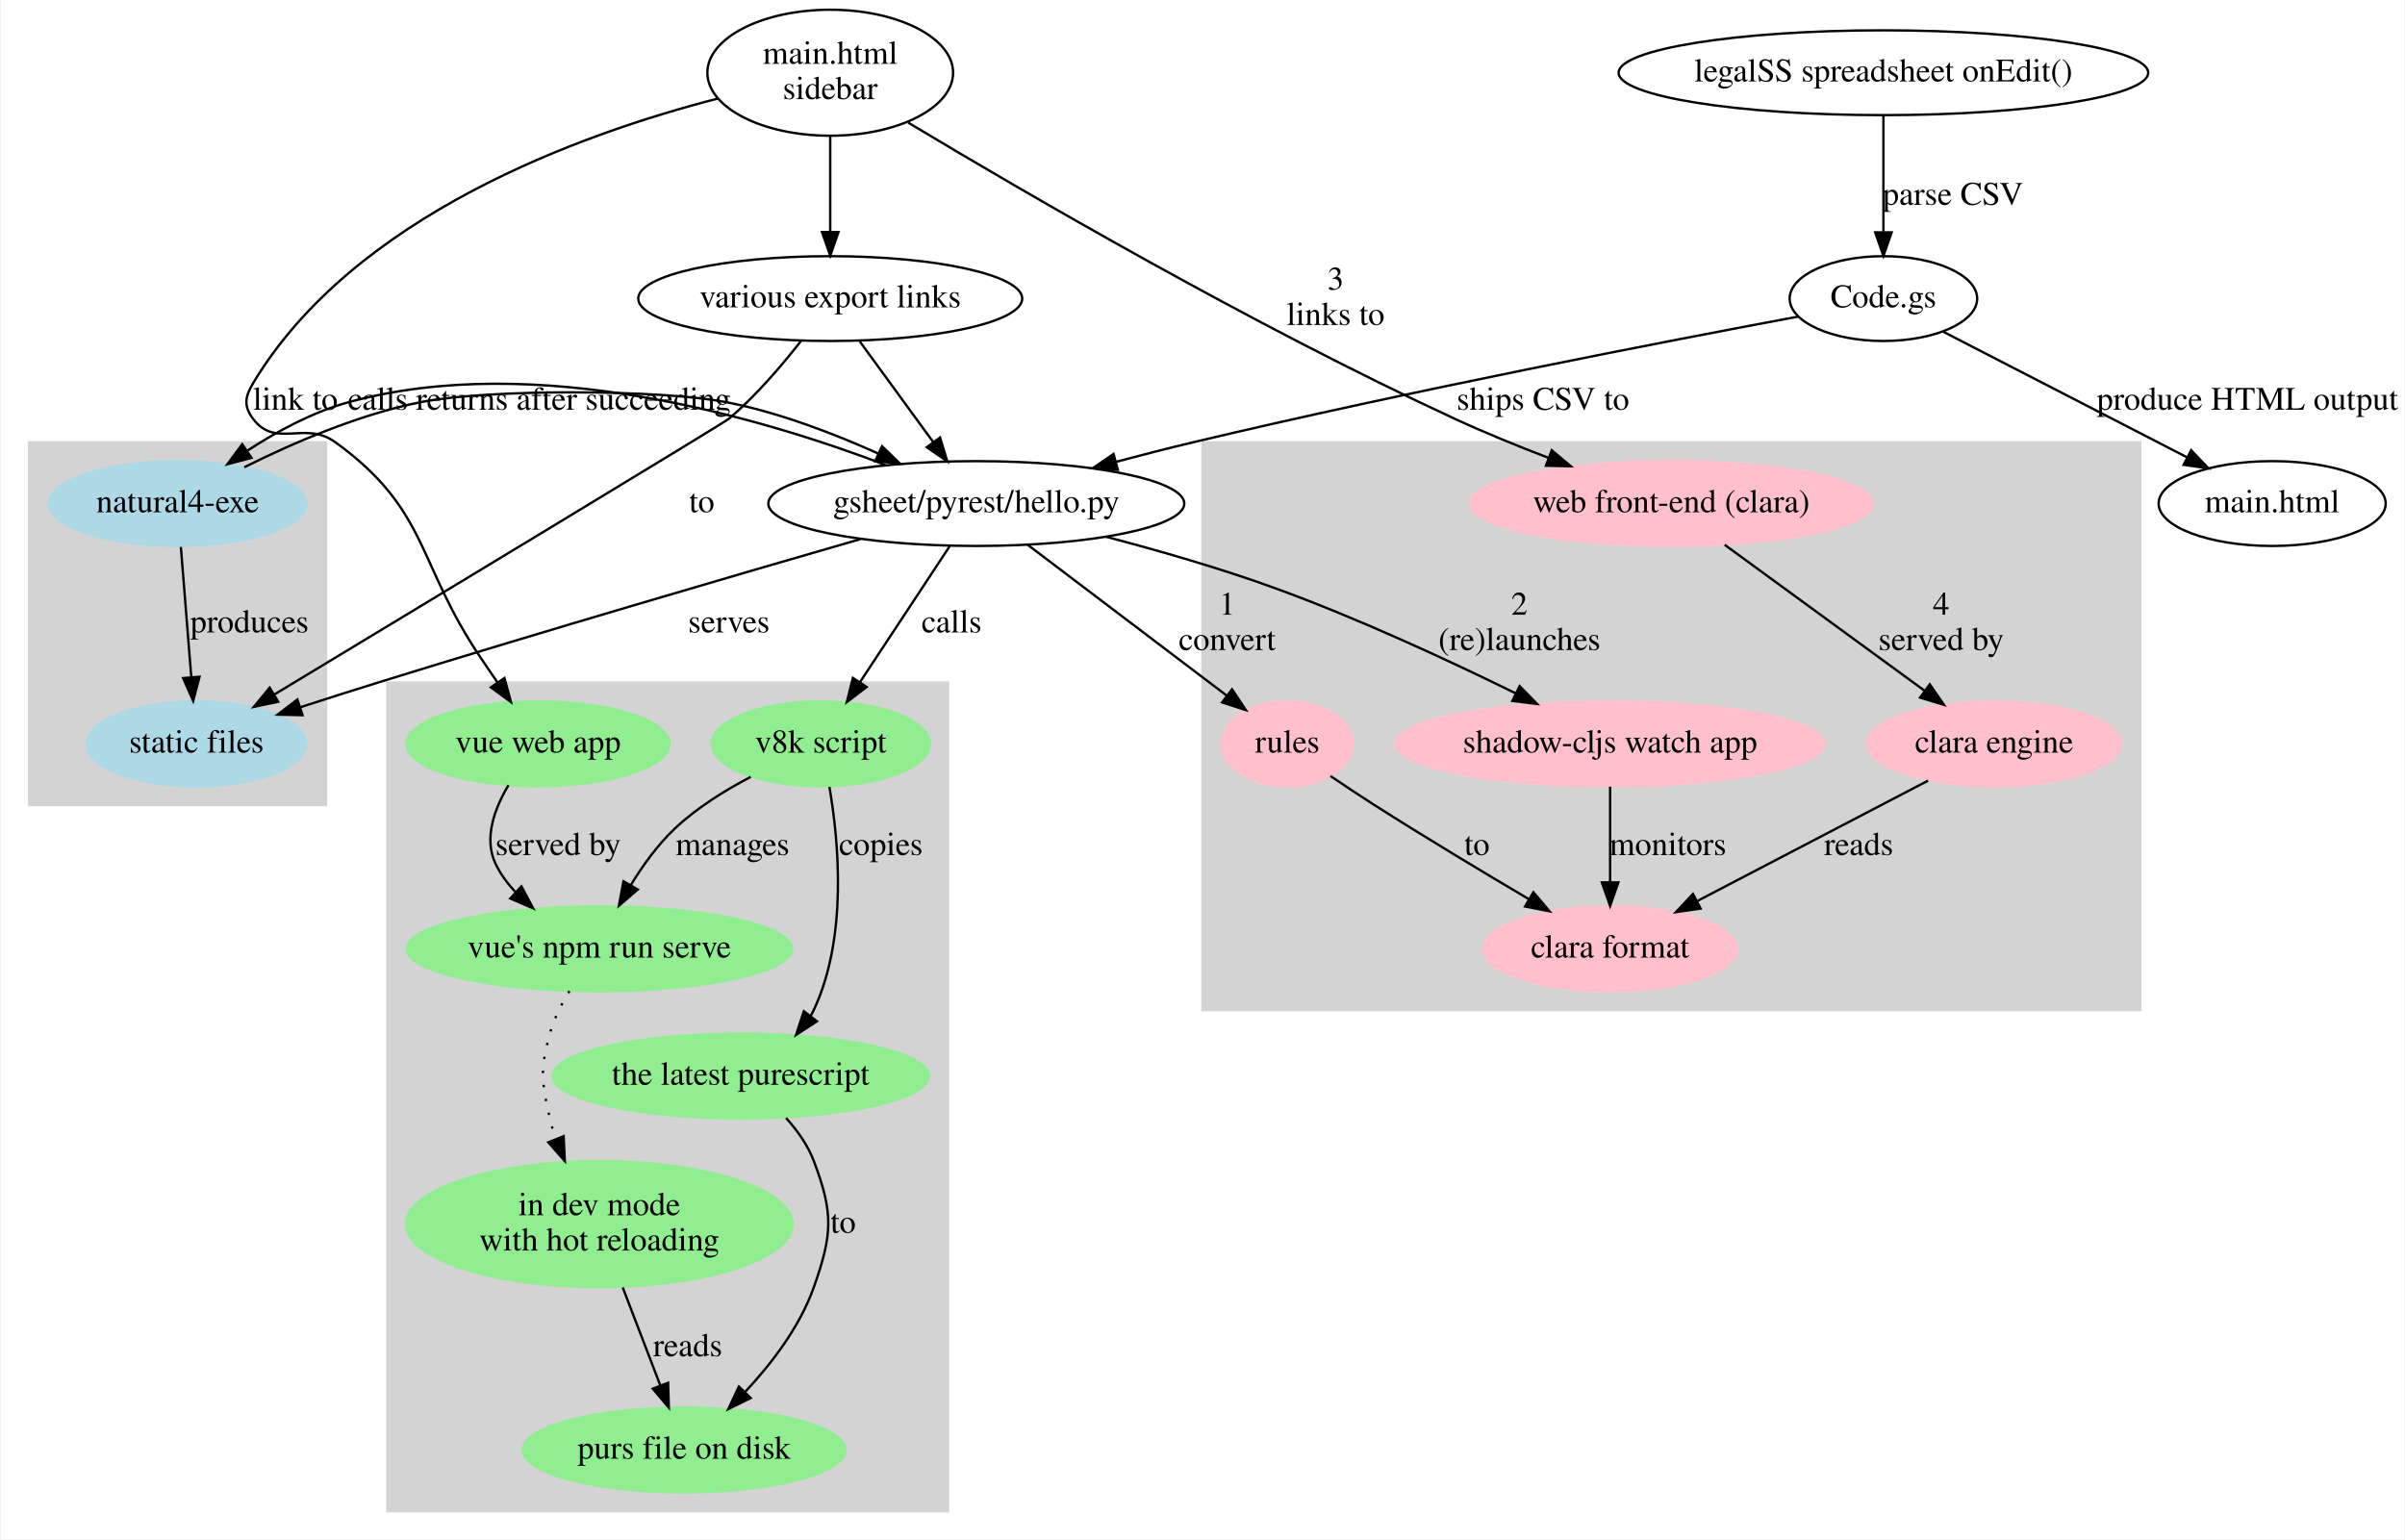
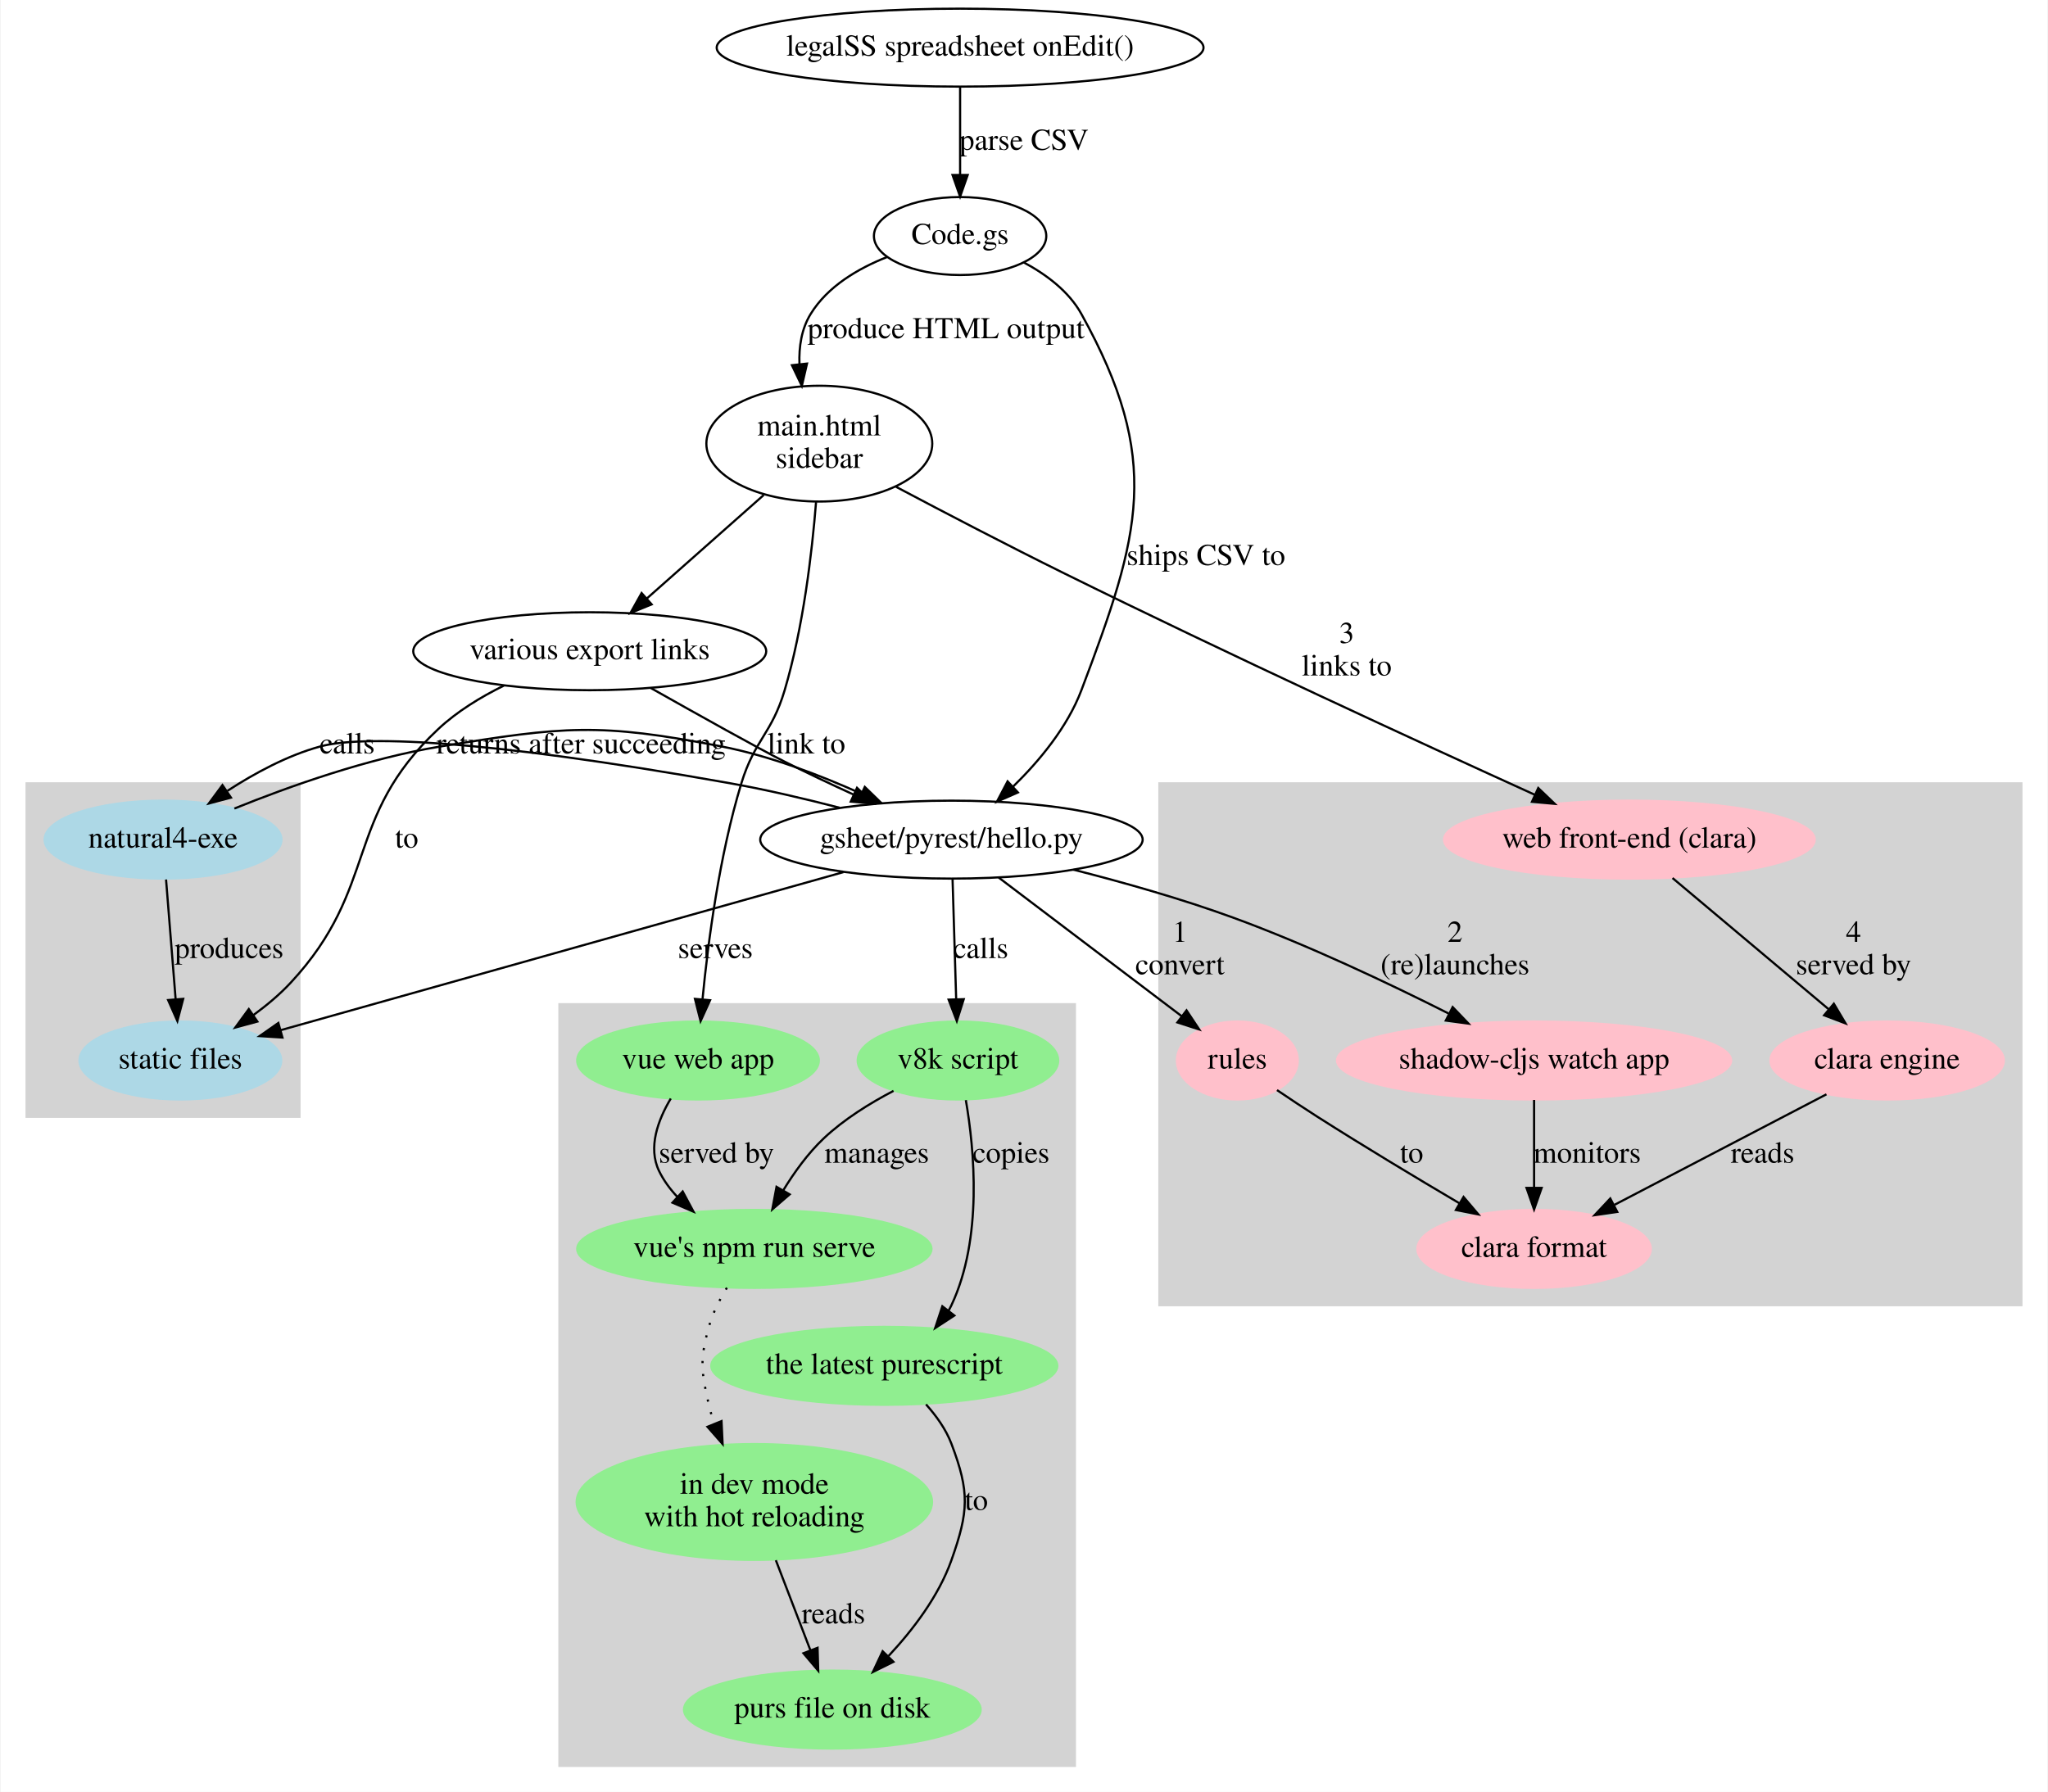
- <svg xmlns="http://www.w3.org/2000/svg" width="1020pt" height="653pt" viewBox="0.00 0.00 1020.00 653.48">
-   <g id="graph0" class="graph" transform="scale(1 1) rotate(0) translate(4 649.48)">
-     <polygon fill="white" stroke="transparent" points="-4,4 -4,-649.48 1016,-649.48 1016,4 -4,4" />
+ <svg xmlns="http://www.w3.org/2000/svg" width="945pt" height="827pt" viewBox="0.00 0.00 945.00 827.48">
+   <g id="graph0" class="graph" transform="scale(1 1) rotate(0) translate(4 823.48)">
+     <polygon fill="white" stroke="transparent" points="-4,4 -4,-823.48 941,-823.48 941,4 -4,4" />
    <g id="clust1" class="cluster">
      <polygon fill="lightgrey" stroke="lightgrey" points="8,-307.74 8,-461.74 134,-461.74 134,-307.74 8,-307.74" />
    </g>
    <g id="clust2" class="cluster">
-       <polygon fill="lightgrey" stroke="lightgrey" points="160,-8 160,-359.74 398,-359.74 398,-8 160,-8" />
+       <polygon fill="lightgrey" stroke="lightgrey" points="254,-8 254,-359.74 492,-359.74 492,-8 254,-8" />
    </g>
    <g id="clust3" class="cluster">
-       <polygon fill="lightgrey" stroke="lightgrey" points="506,-220.74 506,-461.74 904,-461.74 904,-220.74 506,-220.74" />
+       <polygon fill="lightgrey" stroke="lightgrey" points="531,-220.74 531,-461.74 929,-461.74 929,-220.74 531,-220.74" />
    </g>
    <g id="node1" class="node">
-       <ellipse fill="none" stroke="black" cx="795" cy="-618.61" rx="112.38" ry="18" />
-       <text text-anchor="middle" x="795" y="-614.91" font-family="Times,serif" font-size="14.00">legalSS spreadsheet onEdit()</text>
+       <ellipse fill="none" stroke="black" cx="439" cy="-801.48" rx="112.38" ry="18" />
+       <text text-anchor="middle" x="439" y="-797.78" font-family="Times,serif" font-size="14.00">legalSS spreadsheet onEdit()</text>
    </g>
    <g id="node2" class="node">
-       <ellipse fill="none" stroke="black" cx="795" cy="-522.74" rx="39.79" ry="18" />
-       <text text-anchor="middle" x="795" y="-519.04" font-family="Times,serif" font-size="14.00">Code.gs</text>
+       <ellipse fill="none" stroke="black" cx="439" cy="-714.48" rx="39.79" ry="18" />
+       <text text-anchor="middle" x="439" y="-710.78" font-family="Times,serif" font-size="14.00">Code.gs</text>
    </g>
    <g id="edge1" class="edge">
-       <path fill="none" stroke="black" d="M795,-600.39C795,-586.63 795,-567.08 795,-551.17" />
-       <polygon fill="black" stroke="black" points="798.5,-550.85 795,-540.85 791.5,-550.85 798.5,-550.85" />
-       <text text-anchor="middle" x="824.5" y="-562.54" font-family="Times,serif" font-size="14.00">parse CSV</text>
+       <path fill="none" stroke="black" d="M439,-783.28C439,-771.64 439,-756.03 439,-742.72" />
+       <polygon fill="black" stroke="black" points="442.5,-742.66 439,-732.66 435.5,-742.66 442.5,-742.66" />
+       <text text-anchor="middle" x="468.5" y="-754.28" font-family="Times,serif" font-size="14.00">parse CSV</text>
    </g>
    <g id="node3" class="node">
-       <ellipse fill="none" stroke="black" cx="410" cy="-435.74" rx="88.28" ry="18" />
-       <text text-anchor="middle" x="410" y="-432.04" font-family="Times,serif" font-size="14.00">gsheet/pyrest/hello.py</text>
+       <ellipse fill="none" stroke="black" cx="435" cy="-435.74" rx="88.28" ry="18" />
+       <text text-anchor="middle" x="435" y="-432.04" font-family="Times,serif" font-size="14.00">gsheet/pyrest/hello.py</text>
    </g>
    <g id="edge2" class="edge">
-       <path fill="none" stroke="black" d="M758.75,-515.08C703.24,-504.72 593.93,-483.62 502,-461.74 491.4,-459.22 480.16,-456.34 469.32,-453.45" />
-       <polygon fill="black" stroke="black" points="470.07,-450.03 459.51,-450.81 468.26,-456.79 470.07,-450.03" />
-       <text text-anchor="middle" x="650.5" y="-475.54" font-family="Times,serif" font-size="14.00">ships CSV to</text>
+       <path fill="none" stroke="black" d="M468.37,-702.3C478.69,-696.79 489.16,-689.01 495,-678.48 532.43,-610.94 522.31,-576.97 495,-504.74 488.54,-487.67 475.63,-472.11 463.43,-460.2" />
+       <polygon fill="black" stroke="black" points="465.7,-457.53 455.99,-453.27 460.93,-462.65 465.7,-457.53" />
+       <text text-anchor="middle" x="552.5" y="-562.54" font-family="Times,serif" font-size="14.00">ships CSV to</text>
    </g>
    <g id="node4" class="node">
-       <ellipse fill="none" stroke="black" cx="960" cy="-435.74" rx="48.19" ry="18" />
-       <text text-anchor="middle" x="960" y="-432.04" font-family="Times,serif" font-size="14.00">main.html</text>
+       <ellipse fill="none" stroke="black" cx="374" cy="-618.61" rx="52.15" ry="26.74" />
+       <text text-anchor="middle" x="374" y="-622.41" font-family="Times,serif" font-size="14.00">main.html</text>
+       <text text-anchor="middle" x="374" y="-607.41" font-family="Times,serif" font-size="14.00">sidebar</text>
    </g>
    <g id="edge3" class="edge">
-       <path fill="none" stroke="black" d="M820.42,-508.65C848.03,-494.42 892.36,-471.58 923.65,-455.47" />
-       <polygon fill="black" stroke="black" points="925.62,-458.39 932.9,-450.7 922.41,-452.17 925.62,-458.39" />
-       <text text-anchor="middle" x="949.5" y="-475.54" font-family="Times,serif" font-size="14.00">produce HTML output</text>
-     </g>
-     <g id="node7" class="node">
+       <path fill="none" stroke="black" d="M405.18,-704.74C391.81,-699.45 377.8,-691.19 370,-678.48 365.78,-671.61 364.53,-663.39 364.83,-655.31" />
+       <polygon fill="black" stroke="black" points="368.32,-655.58 365.93,-645.25 361.36,-654.82 368.32,-655.58" />
+       <text text-anchor="middle" x="432.5" y="-667.28" font-family="Times,serif" font-size="14.00">produce HTML output</text>
+     </g>
+     <g id="node6" class="node">
      <ellipse fill="lightblue" stroke="lightblue" cx="79" cy="-333.74" rx="46.59" ry="18" />
      <text text-anchor="middle" x="79" y="-330.04" font-family="Times,serif" font-size="14.00">static files</text>
    </g>
    <g id="edge6" class="edge">
-       <path fill="none" stroke="black" d="M360.71,-420.61C309.45,-405.82 226.93,-381.72 156,-359.74 145.31,-356.43 133.82,-352.76 123.06,-349.27" />
-       <polygon fill="black" stroke="black" points="124.03,-345.9 113.43,-346.14 121.86,-352.56 124.03,-345.9" />
-       <text text-anchor="middle" x="305" y="-381.04" font-family="Times,serif" font-size="14.00">serves</text>
-     </g>
-     <g id="node8" class="node">
+       <path fill="none" stroke="black" d="M385.12,-420.73C316.14,-401.35 192.54,-366.63 125.43,-347.78" />
+       <polygon fill="black" stroke="black" points="126.13,-344.34 115.56,-345.01 124.24,-351.08 126.13,-344.34" />
+       <text text-anchor="middle" x="326" y="-381.04" font-family="Times,serif" font-size="14.00">serves</text>
+     </g>
+     <g id="node7" class="node">
      <ellipse fill="lightblue" stroke="lightblue" cx="71" cy="-435.74" rx="54.69" ry="18" />
      <text text-anchor="middle" x="71" y="-432.04" font-family="Times,serif" font-size="14.00">natural4-exe</text>
    </g>
    <g id="edge9" class="edge">
-       <path fill="none" stroke="black" d="M371.49,-452.1C319.18,-472.05 223.05,-500.56 143.5,-478.74 128.4,-474.6 113.25,-466.4 100.74,-458.27" />
+       <path fill="none" stroke="black" d="M383.43,-450.45C367.38,-454.6 349.55,-458.79 333,-461.74 214.93,-482.77 161.65,-483.72 143.5,-478.74 128.4,-474.6 113.25,-466.4 100.74,-458.27" />
      <polygon fill="black" stroke="black" points="102.37,-455.14 92.13,-452.42 98.43,-460.93 102.37,-455.14" />
      <text text-anchor="middle" x="156" y="-475.54" font-family="Times,serif" font-size="14.00">calls</text>
    </g>
-     <g id="node10" class="node">
-       <ellipse fill="lightgreen" stroke="lightgreen" cx="344" cy="-333.74" rx="46.29" ry="18" />
-       <text text-anchor="middle" x="344" y="-330.04" font-family="Times,serif" font-size="14.00">v8k script</text>
+     <g id="node9" class="node">
+       <ellipse fill="lightgreen" stroke="lightgreen" cx="438" cy="-333.74" rx="46.29" ry="18" />
+       <text text-anchor="middle" x="438" y="-330.04" font-family="Times,serif" font-size="14.00">v8k script</text>
    </g>
    <g id="edge17" class="edge">
-       <path fill="none" stroke="black" d="M398.8,-417.78C388.31,-401.88 372.49,-377.91 360.55,-359.81" />
-       <polygon fill="black" stroke="black" points="363.46,-357.87 355.03,-351.45 357.62,-361.73 363.46,-357.87" />
-       <text text-anchor="middle" x="399.5" y="-381.04" font-family="Times,serif" font-size="14.00">calls</text>
-     </g>
-     <g id="node15" class="node">
-       <ellipse fill="pink" stroke="pink" cx="542" cy="-333.74" rx="27.9" ry="18" />
-       <text text-anchor="middle" x="542" y="-330.04" font-family="Times,serif" font-size="14.00">rules</text>
+       <path fill="none" stroke="black" d="M435.52,-417.32C435.98,-402.12 436.65,-379.81 437.18,-362.2" />
+       <polygon fill="black" stroke="black" points="440.68,-362.06 437.48,-351.96 433.69,-361.85 440.68,-362.06" />
+       <text text-anchor="middle" x="448.5" y="-381.04" font-family="Times,serif" font-size="14.00">calls</text>
+     </g>
+     <g id="node14" class="node">
+       <ellipse fill="pink" stroke="pink" cx="567" cy="-333.74" rx="27.9" ry="18" />
+       <text text-anchor="middle" x="567" y="-330.04" font-family="Times,serif" font-size="14.00">rules</text>
    </g>
    <g id="edge23" class="edge">
-       <path fill="none" stroke="black" d="M431.8,-418.23C454.99,-400.66 491.65,-372.89 516.24,-354.25" />
-       <polygon fill="black" stroke="black" points="518.54,-356.9 524.4,-348.07 514.31,-351.32 518.54,-356.9" />
-       <text text-anchor="middle" x="516.5" y="-388.54" font-family="Times,serif" font-size="14.00">1</text>
-       <text text-anchor="middle" x="516.5" y="-373.54" font-family="Times,serif" font-size="14.00">convert</text>
-     </g>
-     <g id="node17" class="node">
-       <ellipse fill="pink" stroke="pink" cx="679" cy="-333.74" rx="90.98" ry="18" />
-       <text text-anchor="middle" x="679" y="-330.04" font-family="Times,serif" font-size="14.00">shadow-cljs watch app</text>
+       <path fill="none" stroke="black" d="M456.8,-418.23C479.99,-400.66 516.65,-372.89 541.24,-354.25" />
+       <polygon fill="black" stroke="black" points="543.54,-356.9 549.4,-348.07 539.31,-351.32 543.54,-356.9" />
+       <text text-anchor="middle" x="540.5" y="-388.54" font-family="Times,serif" font-size="14.00">1</text>
+       <text text-anchor="middle" x="540.5" y="-373.54" font-family="Times,serif" font-size="14.00">convert</text>
+     </g>
+     <g id="node16" class="node">
+       <ellipse fill="pink" stroke="pink" cx="704" cy="-333.74" rx="90.98" ry="18" />
+       <text text-anchor="middle" x="704" y="-330.04" font-family="Times,serif" font-size="14.00">shadow-cljs watch app</text>
    </g>
    <g id="edge24" class="edge">
-       <path fill="none" stroke="black" d="M464.99,-421.64C487.56,-415.74 513.79,-408.19 537,-399.74 572.25,-386.91 610.88,-368.96 638.93,-355.17" />
-       <polygon fill="black" stroke="black" points="640.61,-358.25 648.02,-350.67 637.51,-351.97 640.61,-358.25" />
-       <text text-anchor="middle" x="640.5" y="-388.54" font-family="Times,serif" font-size="14.00">2</text>
-       <text text-anchor="middle" x="640.5" y="-373.54" font-family="Times,serif" font-size="14.00">(re)launches</text>
+       <path fill="none" stroke="black" d="M491.34,-421.86C514.45,-415.98 541.29,-408.4 565,-399.74 599.47,-387.15 637.09,-369.29 664.49,-355.47" />
+       <polygon fill="black" stroke="black" points="666.41,-358.42 673.74,-350.77 663.24,-352.18 666.41,-358.42" />
+       <text text-anchor="middle" x="667.5" y="-388.54" font-family="Times,serif" font-size="14.00">2</text>
+       <text text-anchor="middle" x="667.5" y="-373.54" font-family="Times,serif" font-size="14.00">(re)launches</text>
    </g>
    <g id="node5" class="node">
-       <ellipse fill="none" stroke="black" cx="348" cy="-618.61" rx="52.15" ry="26.74" />
-       <text text-anchor="middle" x="348" y="-622.41" font-family="Times,serif" font-size="14.00">main.html</text>
-       <text text-anchor="middle" x="348" y="-607.41" font-family="Times,serif" font-size="14.00">sidebar</text>
-     </g>
-     <g id="node6" class="node">
-       <ellipse fill="none" stroke="black" cx="348" cy="-522.74" rx="81.49" ry="18" />
-       <text text-anchor="middle" x="348" y="-519.04" font-family="Times,serif" font-size="14.00">various export links</text>
+       <ellipse fill="none" stroke="black" cx="268" cy="-522.74" rx="81.49" ry="18" />
+       <text text-anchor="middle" x="268" y="-519.04" font-family="Times,serif" font-size="14.00">various export links</text>
    </g>
    <g id="edge4" class="edge">
-       <path fill="none" stroke="black" d="M348,-591.71C348,-579.08 348,-563.88 348,-551.06" />
-       <polygon fill="black" stroke="black" points="351.5,-550.96 348,-540.96 344.5,-550.96 351.5,-550.96" />
-     </g>
-     <g id="node9" class="node">
-       <ellipse fill="lightgreen" stroke="lightgreen" cx="224" cy="-333.74" rx="55.79" ry="18" />
-       <text text-anchor="middle" x="224" y="-330.04" font-family="Times,serif" font-size="14.00">vue web app</text>
+       <path fill="none" stroke="black" d="M348.34,-594.89C332.02,-580.43 310.93,-561.76 294.45,-547.17" />
+       <polygon fill="black" stroke="black" points="296.59,-544.38 286.78,-540.37 291.95,-549.62 296.59,-544.38" />
+     </g>
+     <g id="node8" class="node">
+       <ellipse fill="lightgreen" stroke="lightgreen" cx="318" cy="-333.74" rx="55.79" ry="18" />
+       <text text-anchor="middle" x="318" y="-330.04" font-family="Times,serif" font-size="14.00">vue web app</text>
    </g>
    <g id="edge18" class="edge">
-       <path fill="none" stroke="black" d="M300.21,-607.63C241.87,-592.6 145.71,-557.98 103,-486.74 99.57,-481.02 98.99,-477.06 103,-471.74 112.74,-458.82 124.91,-471.25 138,-461.74 177.9,-432.77 172.28,-410.52 200,-369.74 202.16,-366.57 204.43,-363.24 206.68,-359.95" />
-       <polygon fill="black" stroke="black" points="209.73,-361.68 212.5,-351.46 203.96,-357.73 209.73,-361.68" />
-       <text text-anchor="middle" x="121" y="-475.54" font-family="Times,serif" font-size="14.00">link to</text>
-     </g>
-     <g id="node19" class="node">
-       <ellipse fill="pink" stroke="pink" cx="705" cy="-435.74" rx="85.59" ry="18" />
-       <text text-anchor="middle" x="705" y="-432.04" font-family="Times,serif" font-size="14.00">web front-end (clara)</text>
+       <path fill="none" stroke="black" d="M372.49,-591.6C370.64,-568.42 366.6,-533.77 358,-504.74 352.01,-484.53 344.14,-481.9 338,-461.74 327.81,-428.3 322.6,-388.24 320.09,-362.18" />
+       <polygon fill="black" stroke="black" points="323.56,-361.57 319.18,-351.92 316.58,-362.2 323.56,-361.57" />
+       <text text-anchor="middle" x="368" y="-475.54" font-family="Times,serif" font-size="14.00">link to</text>
+     </g>
+     <g id="node18" class="node">
+       <ellipse fill="pink" stroke="pink" cx="748" cy="-435.74" rx="85.59" ry="18" />
+       <text text-anchor="middle" x="748" y="-432.04" font-family="Times,serif" font-size="14.00">web front-end (clara)</text>
    </g>
    <g id="edge25" class="edge">
-       <path fill="none" stroke="black" d="M381.1,-597.42C430.52,-567.74 526.97,-511.55 613,-471.74 625.73,-465.85 639.75,-460.14 652.93,-455.1" />
-       <polygon fill="black" stroke="black" points="654.23,-458.35 662.35,-451.55 651.76,-451.8 654.23,-458.35" />
-       <text text-anchor="middle" x="562.5" y="-526.54" font-family="Times,serif" font-size="14.00">3</text>
-       <text text-anchor="middle" x="562.5" y="-511.54" font-family="Times,serif" font-size="14.00">links to</text>
+       <path fill="none" stroke="black" d="M409.43,-598.66C431.59,-586.92 460.82,-571.67 487,-558.74 562.78,-521.31 652.24,-480.14 704.3,-456.47" />
+       <polygon fill="black" stroke="black" points="705.92,-459.58 713.57,-452.26 703.02,-453.21 705.92,-459.58" />
+       <text text-anchor="middle" x="617.5" y="-526.54" font-family="Times,serif" font-size="14.00">3</text>
+       <text text-anchor="middle" x="617.5" y="-511.54" font-family="Times,serif" font-size="14.00">links to</text>
    </g>
    <g id="edge5" class="edge">
-       <path fill="none" stroke="black" d="M360.55,-504.54C369.51,-492.25 381.72,-475.51 391.76,-461.75" />
-       <polygon fill="black" stroke="black" points="394.62,-463.77 397.68,-453.63 388.96,-459.64 394.62,-463.77" />
+       <path fill="none" stroke="black" d="M296.23,-505.73C317.95,-493.47 346.19,-477.69 358,-471.74 368.14,-466.63 379.18,-461.41 389.65,-456.62" />
+       <polygon fill="black" stroke="black" points="391.4,-459.67 399.06,-452.35 388.51,-453.29 391.4,-459.67" />
    </g>
    <g id="edge7" class="edge">
-       <path fill="none" stroke="black" d="M335.62,-504.79C327.6,-494.5 316.53,-481.51 305,-471.74 302.88,-469.94 174.24,-392.22 112.01,-354.66" />
-       <polygon fill="black" stroke="black" points="113.71,-351.6 103.34,-349.42 110.09,-357.59 113.71,-351.6" />
-       <text text-anchor="middle" x="293.5" y="-432.04" font-family="Times,serif" font-size="14.00">to</text>
+       <path fill="none" stroke="black" d="M228.39,-506.88C217.71,-501.62 206.72,-494.93 198,-486.74 154.16,-445.57 170.9,-413.83 130,-369.74 124.93,-364.27 118.86,-359.2 112.7,-354.7" />
+       <polygon fill="black" stroke="black" points="114.56,-351.73 104.34,-348.95 110.59,-357.5 114.56,-351.73" />
+       <text text-anchor="middle" x="183.5" y="-432.04" font-family="Times,serif" font-size="14.00">to</text>
    </g>
    <g id="edge10" class="edge">
-       <path fill="none" stroke="black" d="M99.33,-451.16C119.49,-461.23 147.59,-473.45 174,-478.74 202.33,-484.42 275.65,-484.27 304,-478.74 326.01,-474.45 349.23,-465.57 368.3,-457" />
-       <polygon fill="black" stroke="black" points="369.99,-460.08 377.59,-452.7 367.05,-453.72 369.99,-460.08" />
-       <text text-anchor="middle" x="239" y="-475.54" font-family="Times,serif" font-size="14.00">returns after succeeding</text>
+       <path fill="none" stroke="black" d="M103.93,-450.1C129.35,-460.37 165.68,-473.29 199,-478.74 256.02,-488.06 272.29,-489.8 329,-478.74 351.01,-474.45 374.23,-465.57 393.3,-457" />
+       <polygon fill="black" stroke="black" points="394.99,-460.08 402.59,-452.7 392.05,-453.72 394.99,-460.08" />
+       <text text-anchor="middle" x="264" y="-475.54" font-family="Times,serif" font-size="14.00">returns after succeeding</text>
    </g>
    <g id="edge8" class="edge">
      <path fill="none" stroke="black" d="M72.39,-417.32C73.61,-402.12 75.39,-379.81 76.8,-362.2" />
      <polygon fill="black" stroke="black" points="80.31,-362.21 77.62,-351.96 73.34,-361.65 80.31,-362.21" />
      <text text-anchor="middle" x="101.5" y="-381.04" font-family="Times,serif" font-size="14.00">produces</text>
    </g>
+     <g id="node10" class="node">
+       <ellipse fill="lightgreen" stroke="lightgreen" cx="344" cy="-246.74" rx="81.79" ry="18" />
+       <text text-anchor="middle" x="344" y="-243.04" font-family="Times,serif" font-size="14.00">vue's npm run serve</text>
+     </g>
+     <g id="edge11" class="edge">
+       <path fill="none" stroke="black" d="M305.42,-316.18C299.51,-306.27 294.79,-293.54 300,-282.74 302.11,-278.36 305.08,-274.35 308.47,-270.74" />
+       <polygon fill="black" stroke="black" points="310.92,-273.25 315.93,-263.91 306.19,-268.09 310.92,-273.25" />
+       <text text-anchor="middle" x="326.5" y="-286.54" font-family="Times,serif" font-size="14.00">served by</text>
+     </g>
+     <g id="edge12" class="edge">
+       <path fill="none" stroke="black" d="M408.26,-319.72C397.32,-314.01 385.34,-306.57 376,-297.74 368.74,-290.87 362.39,-282.04 357.3,-273.71" />
+       <polygon fill="black" stroke="black" points="360.31,-271.92 352.29,-264.99 354.24,-275.4 360.31,-271.92" />
+       <text text-anchor="middle" x="400.5" y="-286.54" font-family="Times,serif" font-size="14.00">manages</text>
+     </g>
+     <g id="node12" class="node">
+       <ellipse fill="lightgreen" stroke="lightgreen" cx="404" cy="-192.74" rx="79.89" ry="18" />
+       <text text-anchor="middle" x="404" y="-189.04" font-family="Times,serif" font-size="14.00">the latest purescript</text>
+     </g>
+     <g id="edge13" class="edge">
+       <path fill="none" stroke="black" d="M441.65,-315.45C445.59,-292.56 449.51,-251.53 435,-220.74 434.6,-219.89 434.16,-219.06 433.69,-218.25" />
+       <polygon fill="black" stroke="black" points="436.35,-215.97 427.48,-210.17 430.8,-220.24 436.35,-215.97" />
+       <text text-anchor="middle" x="462.5" y="-286.54" font-family="Times,serif" font-size="14.00">copies</text>
+     </g>
    <g id="node11" class="node">
-       <ellipse fill="lightgreen" stroke="lightgreen" cx="250" cy="-246.74" rx="81.79" ry="18" />
-       <text text-anchor="middle" x="250" y="-243.04" font-family="Times,serif" font-size="14.00">vue's npm run serve</text>
-     </g>
-     <g id="edge11" class="edge">
-       <path fill="none" stroke="black" d="M211.42,-316.18C205.51,-306.27 200.79,-293.54 206,-282.74 208.11,-278.36 211.08,-274.35 214.47,-270.74" />
-       <polygon fill="black" stroke="black" points="216.92,-273.25 221.93,-263.91 212.19,-268.09 216.92,-273.25" />
-       <text text-anchor="middle" x="232.5" y="-286.54" font-family="Times,serif" font-size="14.00">served by</text>
-     </g>
-     <g id="edge12" class="edge">
-       <path fill="none" stroke="black" d="M314.26,-319.72C303.32,-314.01 291.34,-306.57 282,-297.74 274.74,-290.87 268.39,-282.04 263.3,-273.71" />
-       <polygon fill="black" stroke="black" points="266.31,-271.92 258.29,-264.99 260.24,-275.4 266.31,-271.92" />
-       <text text-anchor="middle" x="306.5" y="-286.54" font-family="Times,serif" font-size="14.00">manages</text>
+       <ellipse fill="lightgreen" stroke="lightgreen" cx="344" cy="-129.87" rx="82.05" ry="26.74" />
+       <text text-anchor="middle" x="344" y="-133.67" font-family="Times,serif" font-size="14.00">in dev mode</text>
+       <text text-anchor="middle" x="344" y="-118.67" font-family="Times,serif" font-size="14.00">with hot reloading</text>
+     </g>
+     <g id="edge15" class="edge">
+       <path fill="none" stroke="black" stroke-dasharray="1,5" d="M331.33,-228.79C327.94,-223.31 324.74,-217.02 323,-210.74 318.73,-195.32 319.46,-190.34 323,-174.74 323.65,-171.88 324.51,-169 325.51,-166.14" />
+       <polygon fill="black" stroke="black" points="328.85,-167.21 329.35,-156.62 322.36,-164.59 328.85,-167.21" />
    </g>
    <g id="node13" class="node">
-       <ellipse fill="lightgreen" stroke="lightgreen" cx="310" cy="-192.74" rx="79.89" ry="18" />
-       <text text-anchor="middle" x="310" y="-189.04" font-family="Times,serif" font-size="14.00">the latest purescript</text>
-     </g>
-     <g id="edge13" class="edge">
-       <path fill="none" stroke="black" d="M347.65,-315.45C351.59,-292.56 355.51,-251.53 341,-220.74 340.6,-219.89 340.16,-219.06 339.69,-218.25" />
-       <polygon fill="black" stroke="black" points="342.35,-215.97 333.48,-210.17 336.8,-220.24 342.35,-215.97" />
-       <text text-anchor="middle" x="369.5" y="-286.54" font-family="Times,serif" font-size="14.00">copies</text>
-     </g>
-     <g id="node12" class="node">
-       <ellipse fill="lightgreen" stroke="lightgreen" cx="250" cy="-129.87" rx="82.05" ry="26.74" />
-       <text text-anchor="middle" x="250" y="-133.67" font-family="Times,serif" font-size="14.00">in dev mode</text>
-       <text text-anchor="middle" x="250" y="-118.67" font-family="Times,serif" font-size="14.00">with hot reloading</text>
-     </g>
-     <g id="edge15" class="edge">
-       <path fill="none" stroke="black" stroke-dasharray="1,5" d="M237.33,-228.79C233.94,-223.31 230.74,-217.02 229,-210.74 224.73,-195.32 225.46,-190.34 229,-174.74 229.65,-171.88 230.51,-169 231.51,-166.14" />
-       <polygon fill="black" stroke="black" points="234.85,-167.21 235.35,-156.62 228.36,-164.59 234.85,-167.21" />
-     </g>
-     <g id="node14" class="node">
-       <ellipse fill="lightgreen" stroke="lightgreen" cx="286" cy="-34" rx="68.49" ry="18" />
-       <text text-anchor="middle" x="286" y="-30.3" font-family="Times,serif" font-size="14.00">purs file on disk</text>
+       <ellipse fill="lightgreen" stroke="lightgreen" cx="380" cy="-34" rx="68.49" ry="18" />
+       <text text-anchor="middle" x="380" y="-30.3" font-family="Times,serif" font-size="14.00">purs file on disk</text>
    </g>
    <g id="edge16" class="edge">
-       <path fill="none" stroke="black" d="M259.93,-102.97C264.91,-90 270.92,-74.32 275.92,-61.29" />
-       <polygon fill="black" stroke="black" points="279.19,-62.53 279.5,-51.94 272.66,-60.02 279.19,-62.53" />
-       <text text-anchor="middle" x="287.5" y="-73.8" font-family="Times,serif" font-size="14.00">reads</text>
+       <path fill="none" stroke="black" d="M353.93,-102.97C358.91,-90 364.92,-74.32 369.92,-61.29" />
+       <polygon fill="black" stroke="black" points="373.19,-62.53 373.5,-51.94 366.66,-60.02 373.19,-62.53" />
+       <text text-anchor="middle" x="380.5" y="-73.8" font-family="Times,serif" font-size="14.00">reads</text>
    </g>
    <g id="edge14" class="edge">
-       <path fill="none" stroke="black" d="M329.26,-174.93C334.01,-169.64 338.47,-163.42 341,-156.74 349.47,-134.41 348.97,-125.52 341,-103 335.1,-86.33 323.18,-70.75 311.94,-58.72" />
-       <polygon fill="black" stroke="black" points="314.23,-56.05 304.73,-51.35 309.23,-60.94 314.23,-56.05" />
-       <text text-anchor="middle" x="353.5" y="-126.17" font-family="Times,serif" font-size="14.00">to</text>
-     </g>
-     <g id="node16" class="node">
-       <ellipse fill="pink" stroke="pink" cx="679" cy="-246.74" rx="53.89" ry="18" />
-       <text text-anchor="middle" x="679" y="-243.04" font-family="Times,serif" font-size="14.00">clara format</text>
+       <path fill="none" stroke="black" d="M423.26,-174.93C428.01,-169.64 432.47,-163.42 435,-156.74 443.47,-134.41 442.97,-125.52 435,-103 429.1,-86.33 417.18,-70.75 405.94,-58.72" />
+       <polygon fill="black" stroke="black" points="408.23,-56.05 398.73,-51.35 403.23,-60.94 408.23,-56.05" />
+       <text text-anchor="middle" x="446.5" y="-126.17" font-family="Times,serif" font-size="14.00">to</text>
+     </g>
+     <g id="node15" class="node">
+       <ellipse fill="pink" stroke="pink" cx="704" cy="-246.74" rx="53.89" ry="18" />
+       <text text-anchor="middle" x="704" y="-243.04" font-family="Times,serif" font-size="14.00">clara format</text>
    </g>
    <g id="edge19" class="edge">
-       <path fill="none" stroke="black" d="M560.31,-320.08C566.23,-316.07 572.85,-311.66 579,-307.74 600.52,-294.03 625.09,-279.27 644.49,-267.83" />
-       <polygon fill="black" stroke="black" points="646.44,-270.74 653.29,-262.66 642.89,-264.71 646.44,-270.74" />
-       <text text-anchor="middle" x="622.5" y="-286.54" font-family="Times,serif" font-size="14.00">to</text>
+       <path fill="none" stroke="black" d="M585.31,-320.08C591.23,-316.07 597.85,-311.66 604,-307.74 625.52,-294.03 650.09,-279.27 669.49,-267.83" />
+       <polygon fill="black" stroke="black" points="671.44,-270.74 678.29,-262.66 667.89,-264.71 671.44,-270.74" />
+       <text text-anchor="middle" x="647.5" y="-286.54" font-family="Times,serif" font-size="14.00">to</text>
    </g>
    <g id="edge20" class="edge">
-       <path fill="none" stroke="black" d="M679,-315.54C679,-303.9 679,-288.29 679,-274.98" />
-       <polygon fill="black" stroke="black" points="682.5,-274.92 679,-264.92 675.5,-274.92 682.5,-274.92" />
-       <text text-anchor="middle" x="703.5" y="-286.54" font-family="Times,serif" font-size="14.00">monitors</text>
-     </g>
-     <g id="node18" class="node">
-       <ellipse fill="pink" stroke="pink" cx="842" cy="-333.74" rx="53.89" ry="18" />
-       <text text-anchor="middle" x="842" y="-330.04" font-family="Times,serif" font-size="14.00">clara engine</text>
+       <path fill="none" stroke="black" d="M704,-315.54C704,-303.9 704,-288.29 704,-274.98" />
+       <polygon fill="black" stroke="black" points="707.5,-274.92 704,-264.92 700.5,-274.92 707.5,-274.92" />
+       <text text-anchor="middle" x="728.5" y="-286.54" font-family="Times,serif" font-size="14.00">monitors</text>
+     </g>
+     <g id="node17" class="node">
+       <ellipse fill="pink" stroke="pink" cx="867" cy="-333.74" rx="53.89" ry="18" />
+       <text text-anchor="middle" x="867" y="-330.04" font-family="Times,serif" font-size="14.00">clara engine</text>
    </g>
    <g id="edge21" class="edge">
-       <path fill="none" stroke="black" d="M813.98,-318.13C786.96,-304.04 745.89,-282.62 716.15,-267.11" />
-       <polygon fill="black" stroke="black" points="717.41,-263.82 706.93,-262.3 714.18,-270.03 717.41,-263.82" />
-       <text text-anchor="middle" x="784.5" y="-286.54" font-family="Times,serif" font-size="14.00">reads</text>
+       <path fill="none" stroke="black" d="M838.98,-318.13C811.96,-304.04 770.89,-282.62 741.15,-267.11" />
+       <polygon fill="black" stroke="black" points="742.41,-263.82 731.93,-262.3 739.18,-270.03 742.41,-263.82" />
+       <text text-anchor="middle" x="809.5" y="-286.54" font-family="Times,serif" font-size="14.00">reads</text>
    </g>
    <g id="edge22" class="edge">
-       <path fill="none" stroke="black" d="M727.62,-418.23C750.84,-401.28 787.07,-374.84 812.51,-356.26" />
-       <polygon fill="black" stroke="black" points="814.68,-359.01 820.7,-350.29 810.56,-353.36 814.68,-359.01" />
-       <text text-anchor="middle" x="819.5" y="-388.54" font-family="Times,serif" font-size="14.00">4</text>
-       <text text-anchor="middle" x="819.5" y="-373.54" font-family="Times,serif" font-size="14.00">served by</text>
+       <path fill="none" stroke="black" d="M767.92,-418C787.72,-401.36 818.22,-375.73 840.15,-357.3" />
+       <polygon fill="black" stroke="black" points="842.4,-359.98 847.81,-350.87 837.9,-354.62 842.4,-359.98" />
+       <text text-anchor="middle" x="851.5" y="-388.54" font-family="Times,serif" font-size="14.00">4</text>
+       <text text-anchor="middle" x="851.5" y="-373.54" font-family="Times,serif" font-size="14.00">served by</text>
    </g>
  </g>
</svg>
